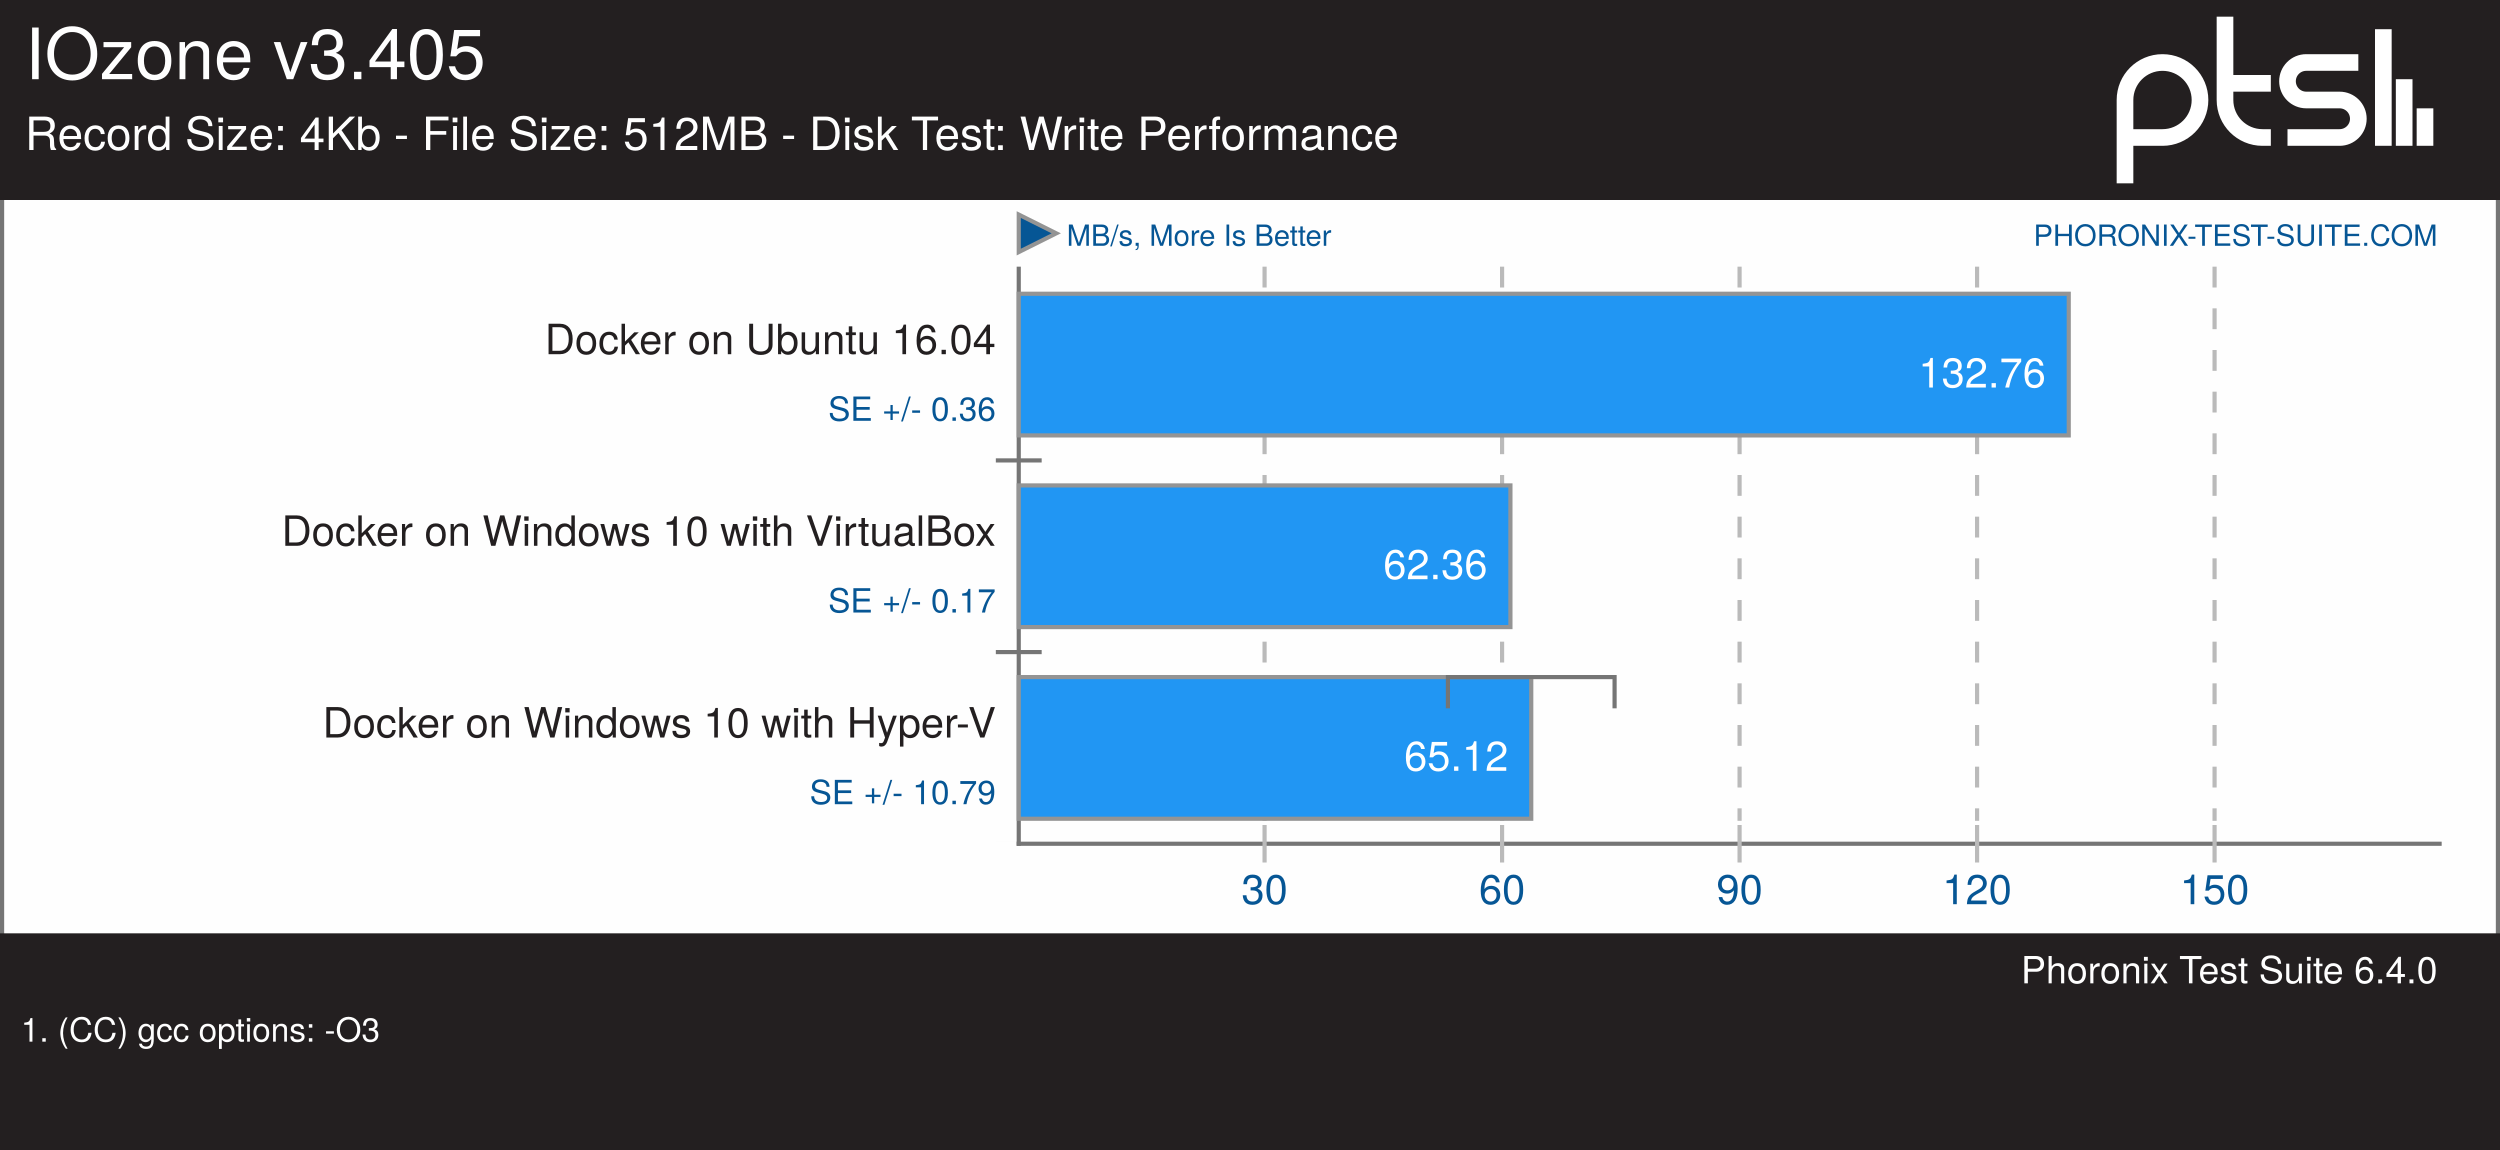
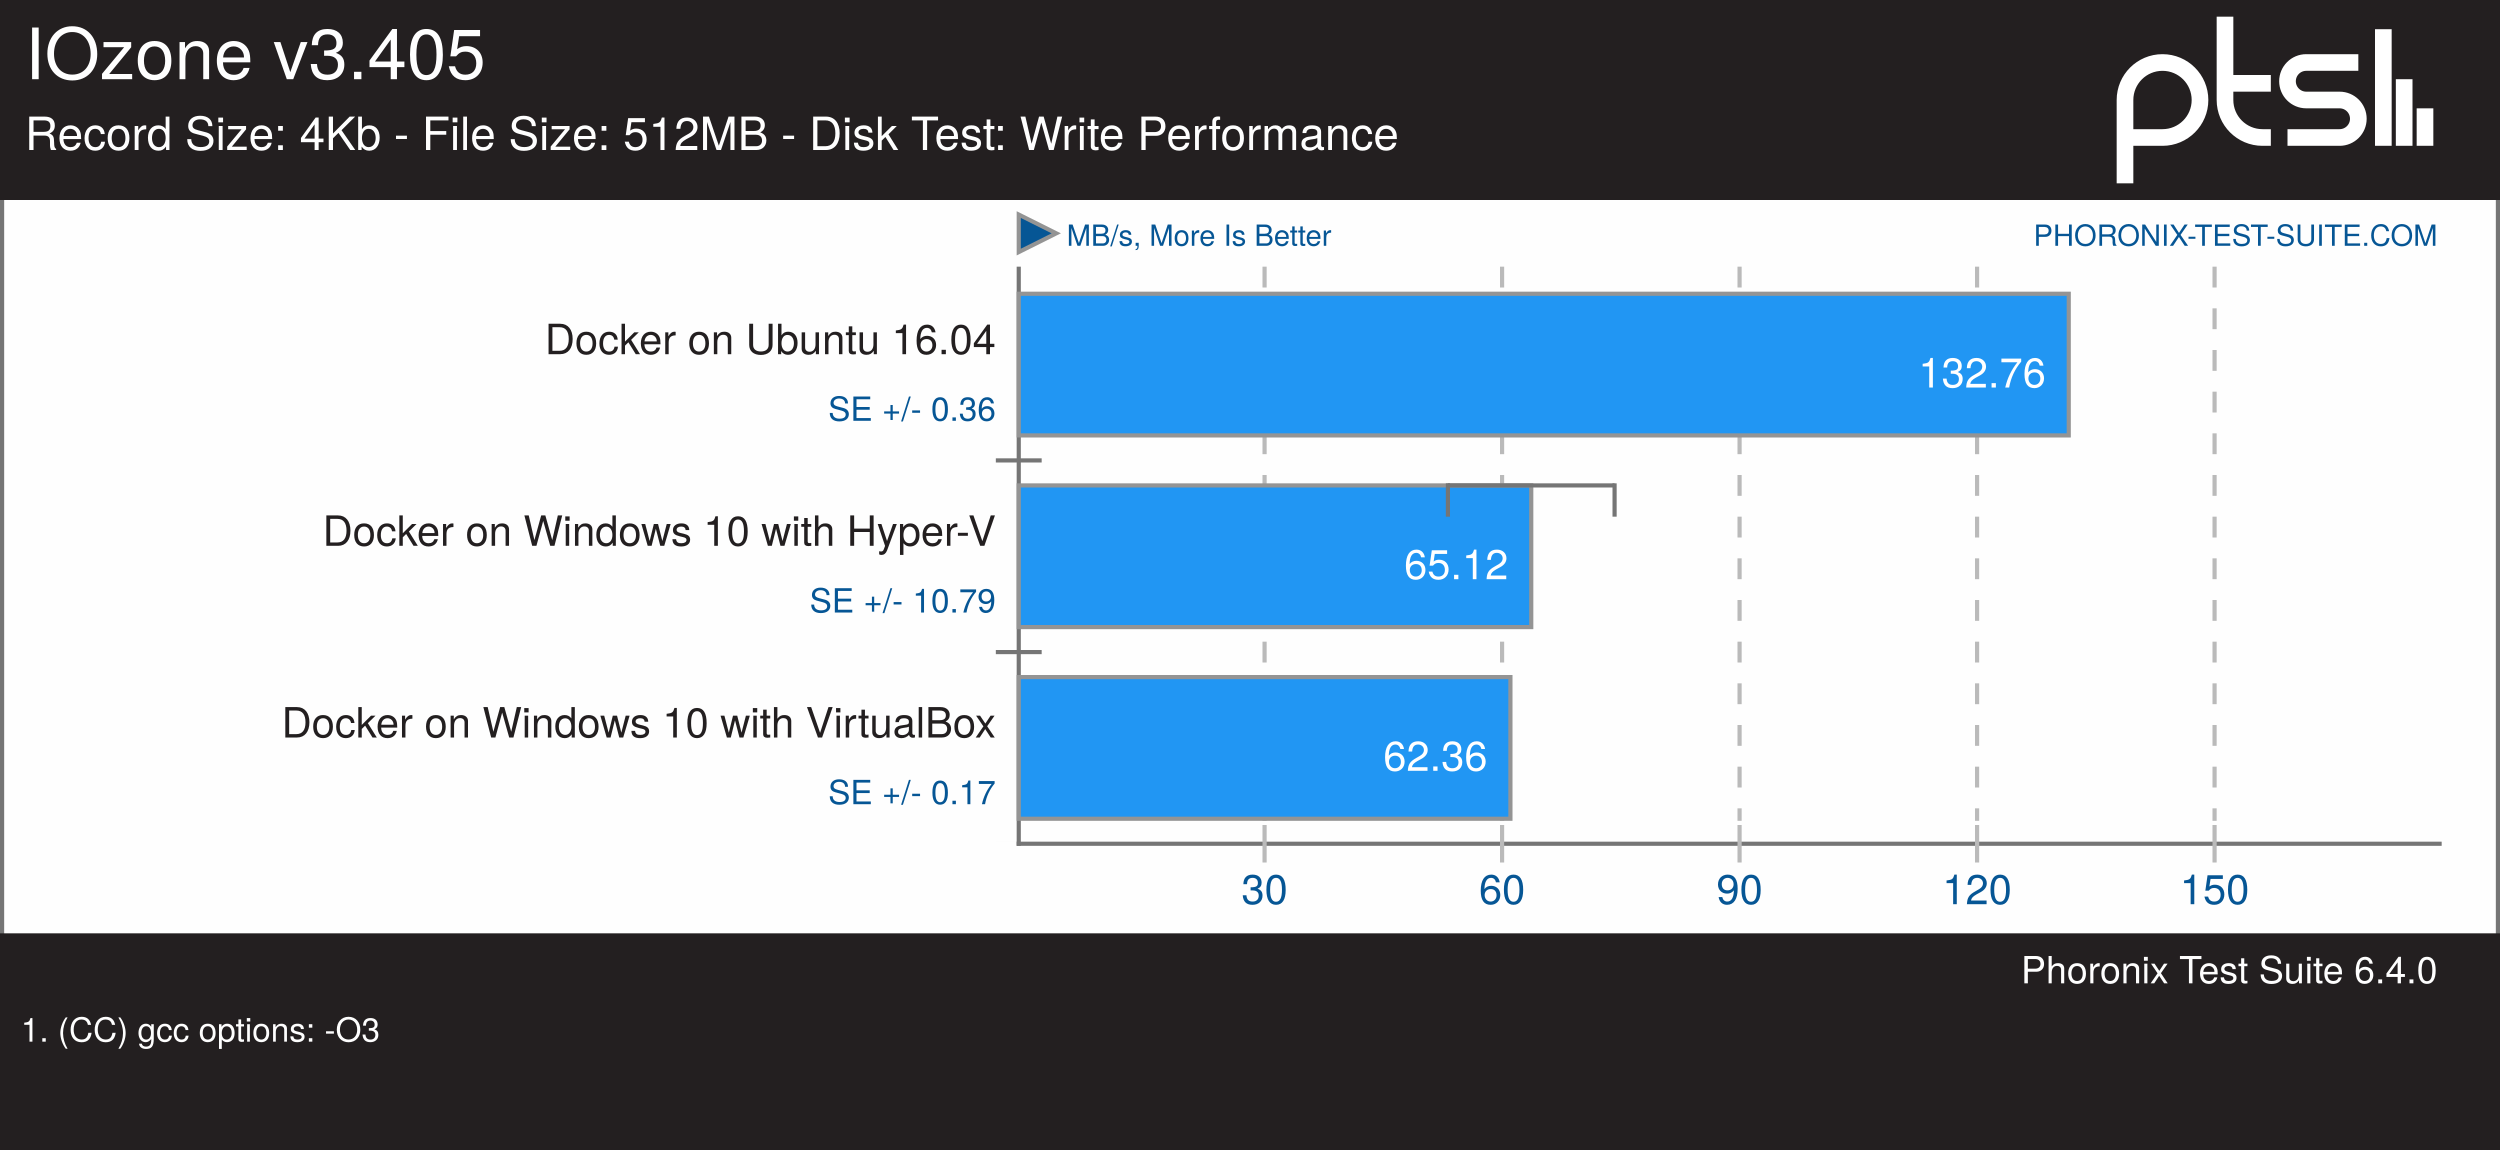
<svg xmlns="http://www.w3.org/2000/svg" xmlns:xlink="http://www.w3.org/1999/xlink" version="1.1" font-family="sans-serif, droid-sans, helvetica, verdana, tahoma" viewbox="0 0 600 276" width="600" height="276" preserveAspectRatio="xMinYMin meet">
  <rect x="0" y="0" width="600" height="276" fill="#FEFEFE" stroke="#757575" stroke-width="2" />
  <g stroke="#757575" stroke-width="1">
    <line x1="244.5" y1="64" x2="244.5" y2="203" />
    <line x1="244" y1="202.5" x2="586" y2="202.5" />
  </g>
  <a xlink:href="http://www.phoronix-test-suite.com/" xlink:show="new">
    <text x="585" y="59" font-size="7" fill="#065695" text-anchor="end" xlink:show="new">PHORONIX-TEST-SUITE.COM</text>
  </a>
  <polygon points="253.5,56 244.5,60.5 244.5,51.5" fill="#065695" stroke="#949494" stroke-width="1" />
  <text x="256" y="59" font-size="7" fill="#065695" text-anchor="start">MB/s, More Is Better</text>
  <rect x="0" y="0" width="600" height="48" fill="#231f20" />
  <a xlink:href="http://openbenchmarking.org/test/pts/iozone-1.8.0" xlink:show="new">
    <text x="6" y="19" font-size="17" fill="#FEFEFE" text-anchor="start" xlink:show="new">IOzone v3.405</text>
  </a>
  <text x="6" y="36" font-size="11" fill="#FEFEFE" text-anchor="start">Record Size: 4Kb - File Size: 512MB - Disk Test: Write Performance</text>
  <path d="m74 22v9m-5-16v16m-5-28v28m-23-2h12.5c2.485 0 4.5-2.015 4.5-4.5s-2.015-4.5-4.5-4.5h-8c-2.485 0-4.5-2.015-4.5-4.5s2.015-4.5 4.5-4.5h12.5m-21 5h-11m11 13h-2c-4.971 0-9-4.029-9-9v-20m-24 40v-20c0-4.971 4.029-9 9-9 4.971 0 9 4.029 9 9s-4.029 9-9 9h-9" stroke="#ffffff" stroke-width="4" fill="none" transform="translate(508,4)" />
  <line x1="244.5" y1="110" x2="244.5" y2="202" stroke="#757575" stroke-width="11" stroke-dasharray="1,45" />
  <g font-size="10" fill="#231f20">
    <text x="239" y="85" text-anchor="end">Docker on Ubuntu 16.04</text>
-     <text x="239" y="131" text-anchor="end">Docker on Windows 10 with VirtualBox</text>
-     <text x="239" y="177" text-anchor="end">Docker on Windows 10 with Hyper-V</text>
+     <text x="239" y="131" text-anchor="end">Docker on Windows 10 with Hyper-V</text>
+     <text x="239" y="177" text-anchor="end">Docker on Windows 10 with VirtualBox</text>
  </g>
  <g font-size="10" fill="#065695" text-anchor="middle">
    <text x="303.5" y="217">30</text>
    <text x="360.5" y="217">60</text>
    <text x="417.5" y="217">90</text>
    <text x="474.5" y="217">120</text>
    <text x="531.5" y="217">150</text>
  </g>
  <g stroke="#BABABA" stroke-width="1">
    <line x1="303.5" y1="64" x2="303.5" y2="197" stroke-dasharray="5,5" />
    <line x1="303.5" y1="198" x2="303.5" y2="207" />
    <line x1="360.5" y1="64" x2="360.5" y2="197" stroke-dasharray="5,5" />
    <line x1="360.5" y1="198" x2="360.5" y2="207" />
    <line x1="417.5" y1="64" x2="417.5" y2="197" stroke-dasharray="5,5" />
    <line x1="417.5" y1="198" x2="417.5" y2="207" />
    <line x1="474.5" y1="64" x2="474.5" y2="197" stroke-dasharray="5,5" />
    <line x1="474.5" y1="198" x2="474.5" y2="207" />
    <line x1="531.5" y1="64" x2="531.5" y2="197" stroke-dasharray="5,5" />
    <line x1="531.5" y1="198" x2="531.5" y2="207" />
  </g>
  <g stroke="#949494" stroke-width="1">
    <rect x="244.5" y="70.5" height="34" width="252" fill="#2196f3" xlink:title="Docker on Ubuntu 16.04: 132.76" />
-     <rect x="244.5" y="116.5" height="34" width="118" fill="#2196f3" xlink:title="Docker on Windows 10 with VirtualBox: 62.36" />
-     <rect x="244.5" y="162.5" height="34" width="123" fill="#2196f3" xlink:title="Docker on Windows 10 with Hyper-V: 65.12" />
+     <rect x="244.5" y="116.5" height="34" width="123" fill="#2196f3" xlink:title="Docker on Windows 10 with Hyper-V: 65.12" />
+     <rect x="244.5" y="162.5" height="34" width="118" fill="#2196f3" xlink:title="Docker on Windows 10 with VirtualBox: 62.36" />
  </g>
  <g font-size="8" fill="#065695" text-anchor="end">
    <text y="101" x="239">SE +/- 0.36</text>
-     <text y="147" x="239">SE +/- 0.17</text>
-     <text y="193" x="239">SE +/- 10.79</text>
+     <text y="147" x="239">SE +/- 10.79</text>
+     <text y="193" x="239">SE +/- 0.17</text>
  </g>
  <g font-size="10" fill="#FFFFFF">
    <text x="491" y="93" text-anchor="end">132.76</text>
-     <text x="357" y="139" text-anchor="end">62.36</text>
-     <text x="362" y="185" text-anchor="end">65.12</text>
+     <text x="362" y="139" text-anchor="end">65.12</text>
+     <text x="357" y="185" text-anchor="end">62.36</text>
  </g>
-   <line x1="347.5" y1="162" x2="347.5" y2="170" stroke="#757575" stroke-width="1" />
-   <line x1="387.5" y1="162" x2="387.5" y2="170" stroke="#757575" stroke-width="1" />
-   <line x1="347.5" y1="162.5" x2="387.5" y2="162.5" stroke="#757575" stroke-width="1" />
+   <line x1="347.5" y1="116" x2="347.5" y2="124" stroke="#757575" stroke-width="1" />
+   <line x1="387.5" y1="116" x2="387.5" y2="124" stroke="#757575" stroke-width="1" />
+   <line x1="347.5" y1="116.5" x2="387.5" y2="116.5" stroke="#757575" stroke-width="1" />
  <rect x="0" y="224" width="600" height="52" fill="#231f20" />
  <a xlink:href="http://www.phoronix-test-suite.com/" xlink:show="new">
    <text x="585" y="236" font-size="9" fill="#FEFEFE" text-anchor="end" xlink:show="new">Phoronix Test Suite 6.4.0</text>
  </a>
  <text x="5" y="250" font-size="8" fill="#FEFEFE" text-anchor="start" xlink:title="-O3" width="595">1. (CC) gcc options: -O3</text>
</svg>
